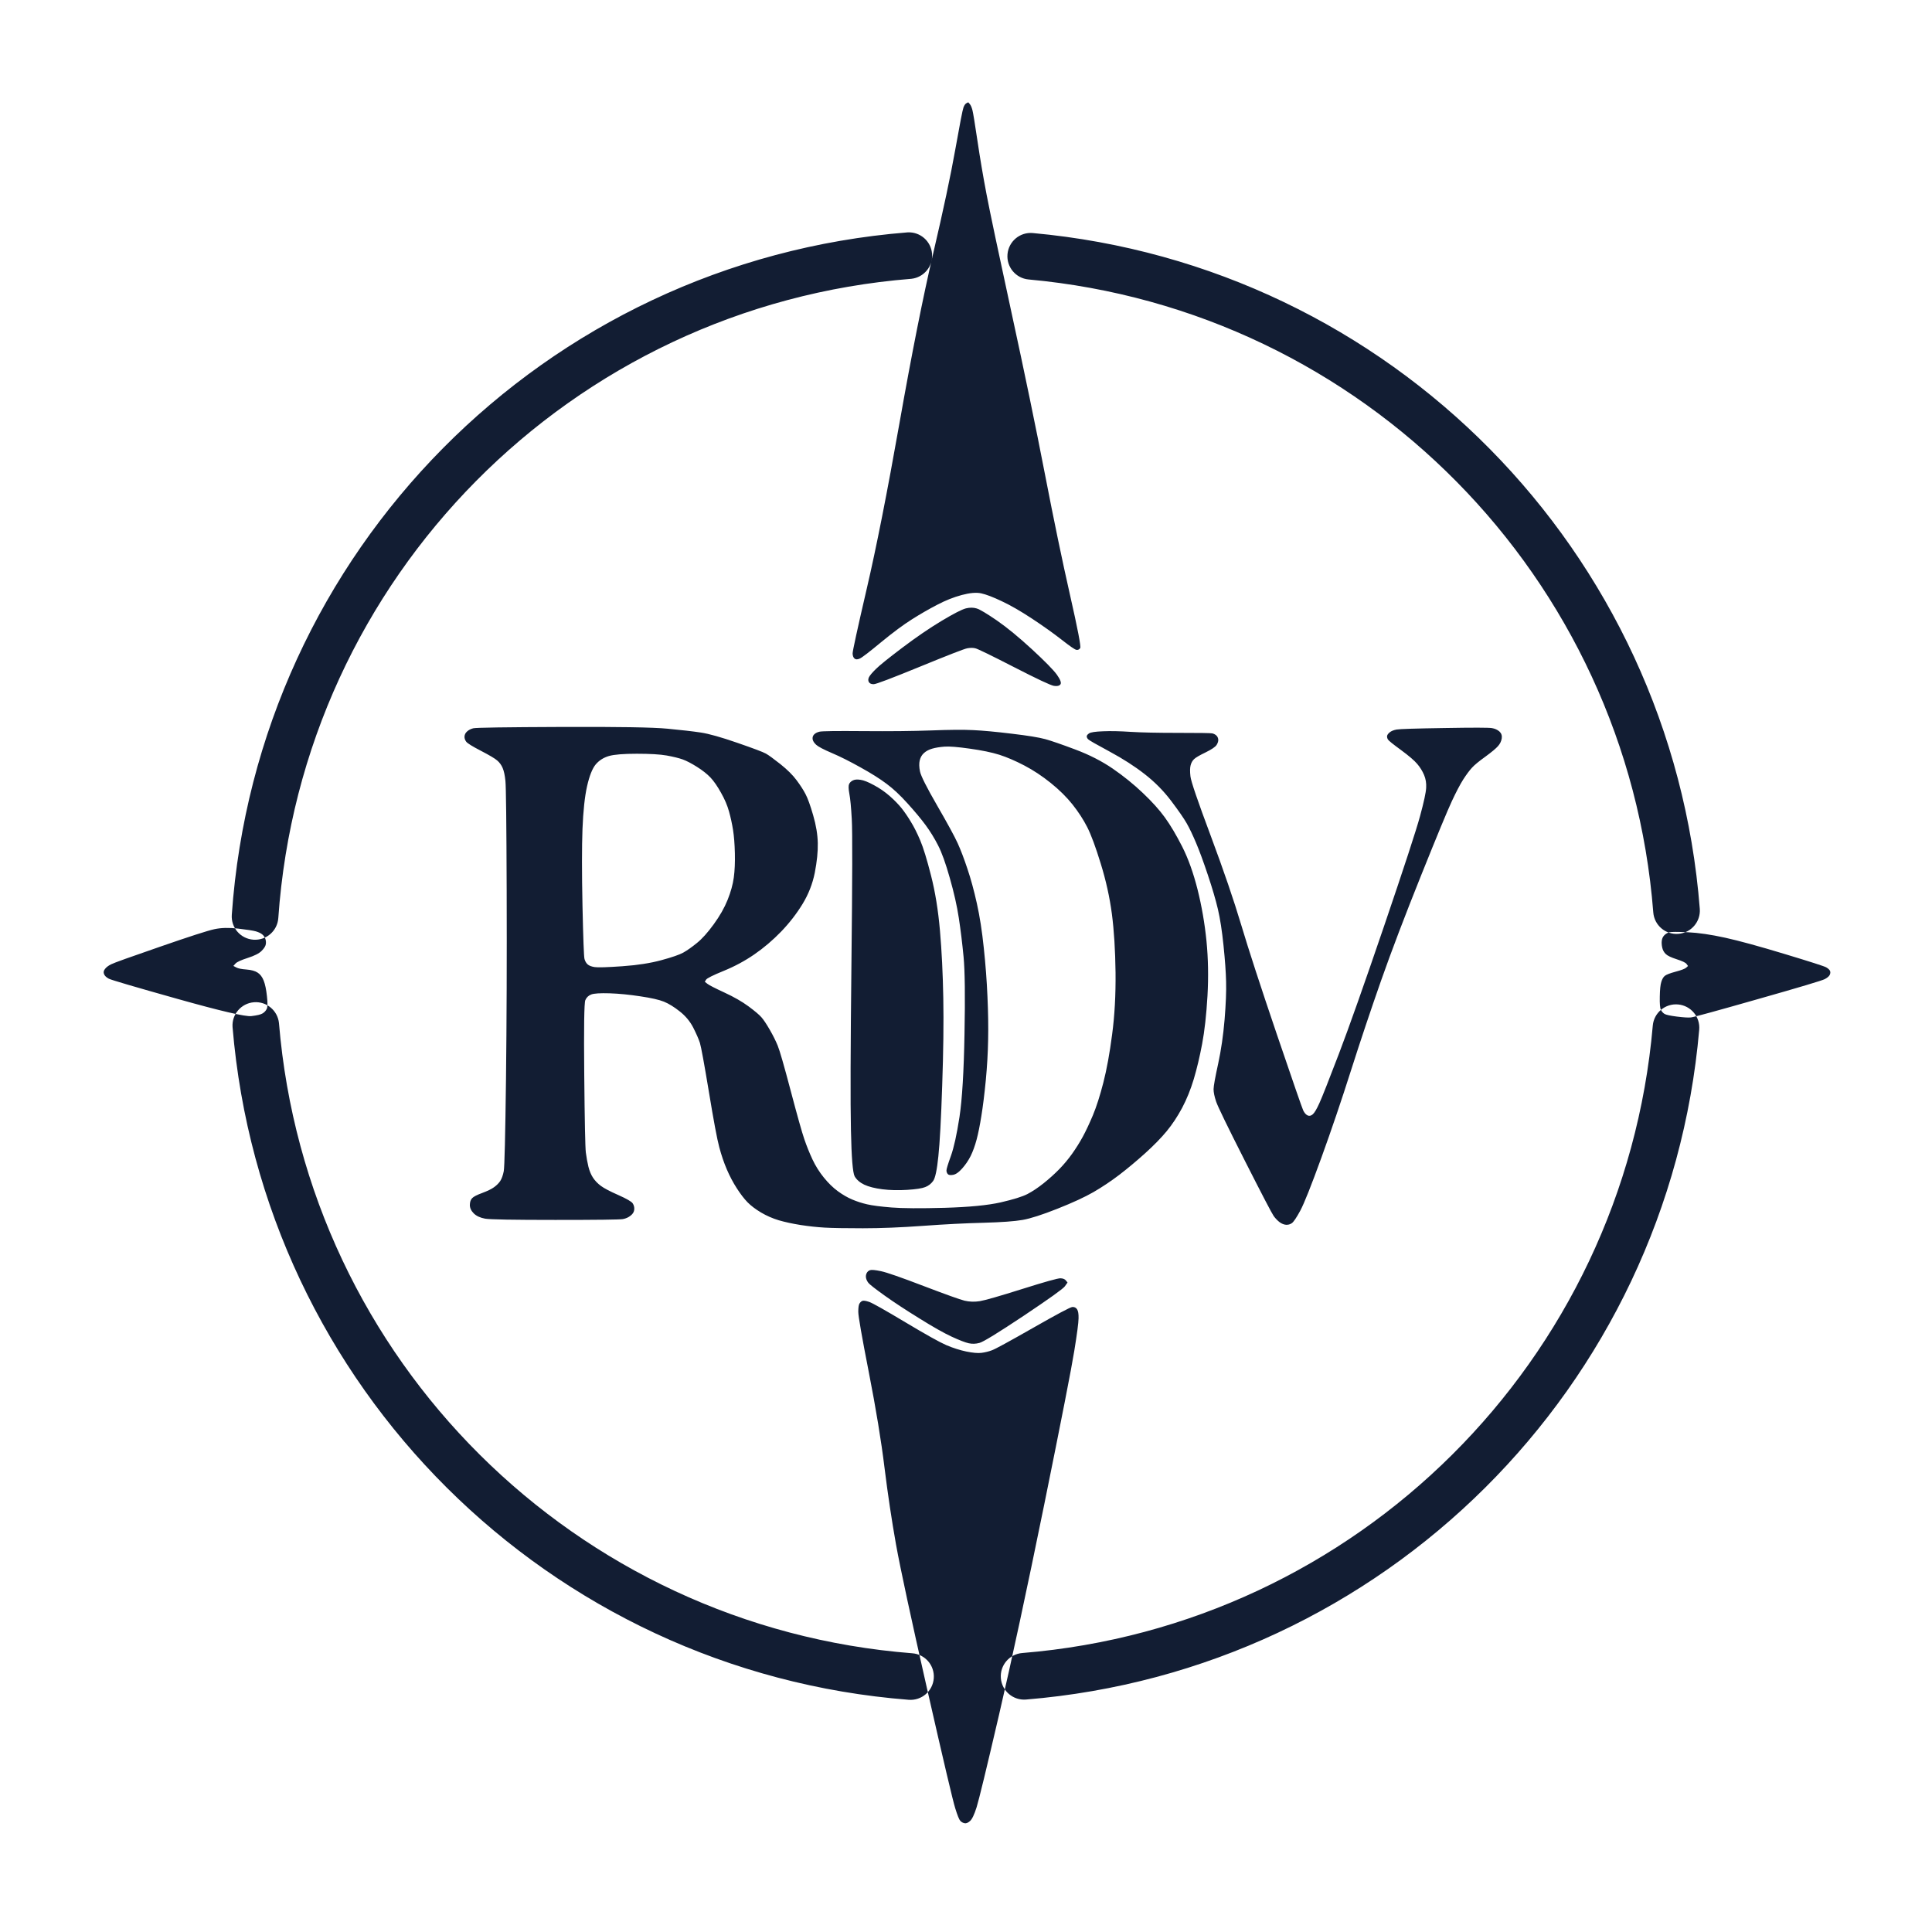
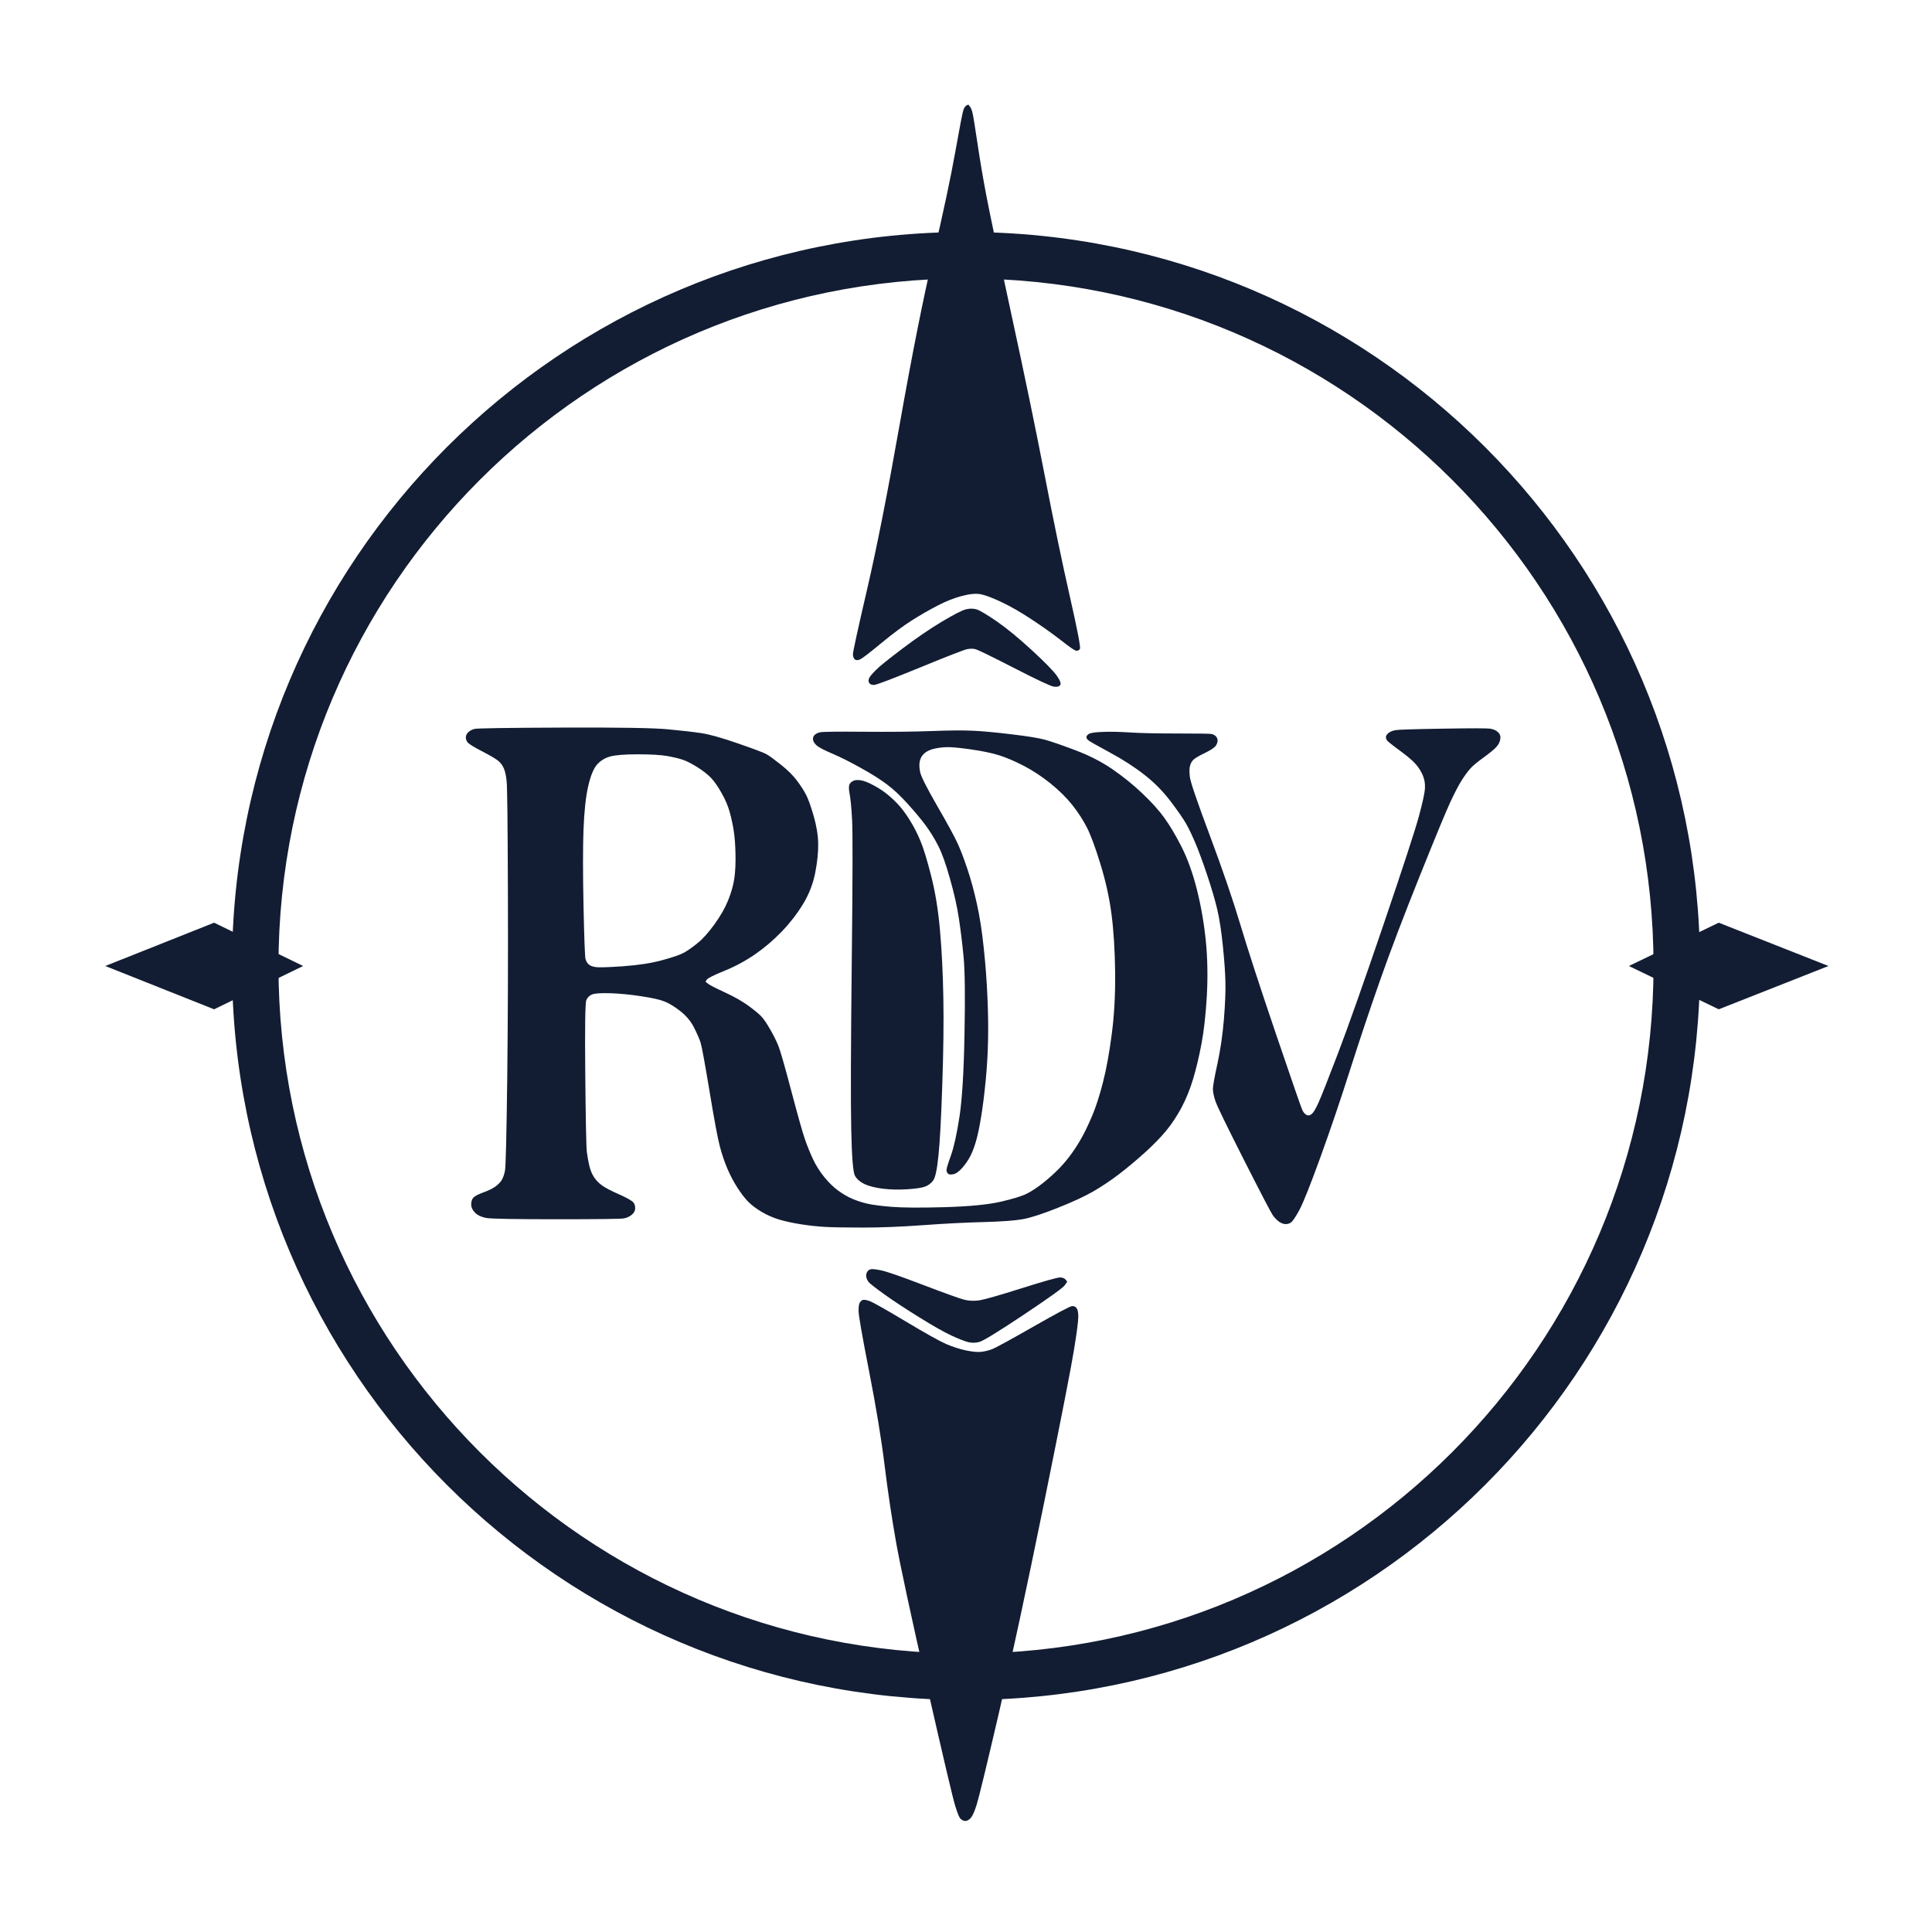
- <svg xmlns="http://www.w3.org/2000/svg" viewBox="7.28 2.23 231.38 231.38">
-   <path fill="#121d33" fill-rule="evenodd" d="M210.78 125.55A88.14 88.14 0 0 1 130.16 205.77A2.79 2.79 0 0 1 129.70 200.20A82.56 82.56 0 0 0 205.22 125.06A2.79 2.79 0 0 1 210.78 125.55Z M116.11 205.80A88.14 88.14 0 0 1 35.13 125.22A2.79 2.79 0 0 1 40.69 124.76A82.56 82.56 0 0 0 116.54 200.23A2.79 2.79 0 0 1 116.11 205.80Z M35.04 111.79A88.14 88.14 0 0 1 115.97 30.06A2.79 2.79 0 0 1 116.42 35.62A82.56 82.56 0 0 0 40.61 112.18A2.79 2.79 0 0 1 35.04 111.79Z M130.97 30.14A88.14 88.14 0 0 1 210.85 111.07A2.79 2.79 0 0 1 205.28 111.50A82.56 82.56 0 0 0 130.47 35.70A2.79 2.79 0 0 1 130.97 30.14Z M111.38 158.15Q110.75 157.94 110.55 158.03Q110.35 158.12 110.21 158.35Q110.07 158.58 110.07 159.33Q110.06 160.08 111.34 166.62Q112.62 173.17 113.21 178.00Q113.81 182.83 114.59 187.21Q115.38 191.58 118.32 204.54Q121.27 217.50 121.68 218.79Q122.08 220.08 122.29 220.30Q122.50 220.52 122.79 220.58Q123.08 220.65 123.45 220.32Q123.82 220.00 124.24 218.67Q124.66 217.33 126.93 207.58Q129.20 197.83 132.33 182.46Q135.45 167.08 135.94 164.00Q136.44 160.92 136.45 160.12Q136.47 159.33 136.27 159.03Q136.07 158.73 135.70 158.76Q135.33 158.79 131.00 161.26Q126.67 163.73 126.08 163.94Q125.50 164.16 124.83 164.25Q124.17 164.33 123.00 164.09Q121.83 163.84 120.62 163.33Q119.42 162.81 115.71 160.59Q112.00 158.37 111.38 158.15Z M111.06 154.73Q110.94 155.00 111.00 155.29Q111.06 155.58 111.28 155.87Q111.50 156.15 113.21 157.38Q114.92 158.60 117.38 160.12Q119.83 161.65 121.25 162.31Q122.67 162.96 123.29 163.10Q123.92 163.24 124.58 163.06Q125.25 162.89 129.88 159.81Q134.50 156.72 134.81 156.28L135.13 155.83L134.94 155.59Q134.75 155.34 134.29 155.32Q133.83 155.30 129.71 156.60Q125.58 157.90 124.62 158.06Q123.67 158.21 122.79 158.00Q121.92 157.78 117.88 156.24Q113.83 154.69 112.79 154.47Q111.75 154.25 111.47 154.35Q111.19 154.45 111.06 154.73Z M206.06 121.58Q206.03 122.83 206.19 123.16Q206.35 123.49 206.63 123.66Q206.92 123.83 208.12 123.98Q209.33 124.13 209.79 124.08Q210.25 124.04 217.79 121.89Q225.33 119.75 225.82 119.49Q226.31 119.23 226.43 118.95Q226.54 118.67 226.43 118.47Q226.31 118.27 225.99 118.08Q225.67 117.89 221.04 116.49Q216.42 115.09 213.88 114.53Q211.33 113.97 209.42 113.88Q207.50 113.79 207.17 113.89Q206.83 114.00 206.59 114.25Q206.35 114.50 206.30 114.88Q206.25 115.25 206.35 115.71Q206.45 116.17 206.77 116.48Q207.08 116.79 208.08 117.11Q209.08 117.43 209.26 117.67L209.44 117.92L209.22 118.12Q209.00 118.32 207.96 118.60Q206.92 118.88 206.65 119.11Q206.39 119.33 206.24 119.83Q206.08 120.33 206.06 121.58Z M39.22 123.07Q39.39 122.75 39.25 121.54Q39.12 120.33 38.86 119.67Q38.60 119.01 38.13 118.71Q37.67 118.41 36.79 118.34Q35.92 118.28 35.57 118.09L35.23 117.91L35.49 117.62Q35.75 117.34 36.96 116.95Q38.17 116.56 38.61 116.11Q39.05 115.67 39.11 115.33Q39.17 115.00 39.06 114.67Q38.94 114.34 38.68 114.13Q38.42 113.92 37.92 113.77Q37.42 113.63 35.79 113.44Q34.17 113.25 32.96 113.51Q31.75 113.77 26.42 115.62Q21.08 117.46 20.58 117.72Q20.08 117.97 19.85 118.28Q19.61 118.58 19.74 118.89Q19.86 119.20 20.31 119.44Q20.75 119.67 28.54 121.86Q36.33 124.05 37.38 123.92Q38.42 123.80 38.74 123.59Q39.06 123.39 39.22 123.07Z M110.33 95.62Q109.75 95.53 109.43 95.69Q109.10 95.85 108.97 96.13Q108.84 96.42 109.00 97.29Q109.17 98.17 109.29 100.33Q109.42 102.50 109.25 117.58Q109.08 132.67 109.19 137.58Q109.29 142.50 109.64 143.12Q110.00 143.73 110.79 144.11Q111.58 144.48 112.96 144.66Q114.33 144.83 115.92 144.73Q117.50 144.63 118.08 144.40Q118.66 144.18 119.03 143.67Q119.41 143.17 119.66 140.71Q119.92 138.25 120.12 132.21Q120.33 126.17 120.25 121.75Q120.17 117.33 119.85 113.67Q119.53 110.00 118.78 107.08Q118.04 104.17 117.49 102.88Q116.94 101.58 116.38 100.67Q115.83 99.75 115.27 99.04Q114.70 98.33 113.85 97.58Q113.00 96.83 111.96 96.27Q110.92 95.70 110.33 95.62Z M186.86 89.84Q186.50 89.52 185.96 89.43Q185.42 89.33 180.25 89.42Q175.08 89.50 174.54 89.60Q174.00 89.70 173.71 89.94Q173.43 90.17 173.40 90.38Q173.38 90.58 173.50 90.79Q173.61 90.99 175.06 92.05Q176.50 93.11 177.01 93.72Q177.53 94.33 177.83 95.04Q178.13 95.75 178.08 96.58Q178.04 97.42 177.35 99.96Q176.66 102.50 173.06 113.08Q169.45 123.67 167.62 128.46Q165.79 133.25 165.30 134.33Q164.81 135.42 164.49 135.69Q164.17 135.96 163.87 135.81Q163.56 135.65 163.35 135.20Q163.14 134.75 160.19 126.08Q157.25 117.42 155.93 113.00Q154.61 108.58 152.28 102.33Q149.94 96.08 149.85 95.21Q149.75 94.33 149.87 93.88Q149.99 93.42 150.29 93.14Q150.58 92.86 151.66 92.34Q152.74 91.81 152.98 91.45Q153.21 91.08 153.18 90.79Q153.15 90.50 152.95 90.31Q152.75 90.13 152.46 90.06Q152.17 90.00 148.42 90.00Q144.67 90.00 142.71 89.88Q140.75 89.75 139.38 89.81Q138.00 89.86 137.71 90.06Q137.43 90.25 137.43 90.42Q137.43 90.58 137.59 90.76Q137.75 90.94 140.17 92.24Q142.58 93.54 144.37 94.94Q146.16 96.33 147.52 98.12Q148.88 99.92 149.40 100.83Q149.92 101.75 150.52 103.17Q151.12 104.58 151.93 107.00Q152.74 109.42 153.14 111.12Q153.54 112.83 153.81 115.46Q154.08 118.08 154.12 119.79Q154.17 121.50 153.94 124.33Q153.70 127.17 153.17 129.62Q152.63 132.08 152.62 132.67Q152.62 133.25 152.93 134.17Q153.24 135.08 156.37 141.25Q159.50 147.42 159.83 147.88Q160.17 148.33 160.54 148.61Q160.92 148.88 161.29 148.91Q161.67 148.94 161.99 148.72Q162.31 148.50 163.01 147.21Q163.70 145.92 165.53 140.88Q167.36 135.83 169.08 130.42Q170.81 125.00 172.68 119.67Q174.56 114.33 177.47 107.08Q180.38 99.83 181.16 98.17Q181.94 96.50 182.52 95.58Q183.11 94.67 183.56 94.18Q184.00 93.69 185.17 92.85Q186.33 92.00 186.69 91.58Q187.05 91.17 187.13 90.67Q187.21 90.17 186.86 89.84Z M63.22 89.83Q62.94 90.08 62.91 90.42Q62.89 90.75 63.11 91.05Q63.33 91.35 64.88 92.15Q66.42 92.95 66.83 93.31Q67.25 93.67 67.48 94.21Q67.71 94.75 67.81 95.75Q67.92 96.75 67.96 108.92Q68.00 121.08 67.88 131.42Q67.75 141.75 67.61 142.50Q67.46 143.25 67.19 143.67Q66.91 144.08 66.45 144.41Q66.00 144.74 65.04 145.10Q64.08 145.45 63.82 145.73Q63.56 146.00 63.55 146.54Q63.55 147.08 64.02 147.55Q64.50 148.02 65.38 148.18Q66.25 148.33 73.79 148.33Q81.33 148.33 81.88 148.23Q82.42 148.13 82.81 147.81Q83.21 147.50 83.24 147.08Q83.27 146.67 83.05 146.34Q82.83 146.02 81.33 145.35Q79.83 144.69 79.25 144.26Q78.67 143.83 78.31 143.29Q77.95 142.75 77.75 141.96Q77.56 141.17 77.44 140.25Q77.33 139.33 77.25 130.92Q77.17 122.50 77.38 122.01Q77.59 121.52 78.09 121.33Q78.58 121.14 80.29 121.19Q82.00 121.25 83.96 121.55Q85.92 121.84 86.79 122.19Q87.67 122.55 88.69 123.36Q89.72 124.17 90.30 125.29Q90.87 126.42 91.10 127.12Q91.32 127.83 92.18 133.00Q93.03 138.17 93.42 139.62Q93.81 141.08 94.33 142.29Q94.85 143.50 95.52 144.54Q96.19 145.58 96.80 146.21Q97.42 146.84 98.42 147.44Q99.42 148.03 100.54 148.37Q101.67 148.70 103.17 148.94Q104.67 149.17 106.04 149.25Q107.42 149.33 110.62 149.33Q113.83 149.33 117.83 149.04Q121.83 148.75 125.08 148.67Q128.33 148.58 129.75 148.33Q131.17 148.08 133.92 146.99Q136.67 145.90 138.25 144.99Q139.83 144.07 141.33 142.93Q142.83 141.78 144.42 140.35Q146.00 138.92 147.00 137.71Q148.00 136.50 148.85 134.92Q149.69 133.33 150.25 131.46Q150.81 129.58 151.25 127.25Q151.69 124.92 151.89 121.50Q152.08 118.08 151.77 114.92Q151.45 111.75 150.70 108.75Q149.94 105.75 148.86 103.62Q147.78 101.50 146.78 100.12Q145.79 98.75 144.14 97.19Q142.50 95.63 140.54 94.28Q138.58 92.94 136.08 92.00Q133.58 91.06 132.46 90.75Q131.33 90.44 128.46 90.10Q125.58 89.75 123.83 89.67Q122.08 89.58 118.75 89.71Q115.42 89.83 110.62 89.79Q105.83 89.75 105.42 89.86Q105.00 89.96 104.78 90.19Q104.56 90.42 104.60 90.75Q104.65 91.08 105.03 91.43Q105.42 91.78 106.92 92.42Q108.42 93.06 110.33 94.13Q112.25 95.19 113.46 96.10Q114.67 97.00 115.98 98.46Q117.30 99.92 118.13 101.04Q118.96 102.17 119.62 103.46Q120.29 104.75 121.03 107.38Q121.78 110.00 122.11 112.17Q122.44 114.33 122.68 116.83Q122.92 119.33 122.79 126.08Q122.67 132.83 122.19 136.00Q121.70 139.17 121.16 140.67Q120.62 142.17 120.63 142.42Q120.64 142.67 120.79 142.84Q120.94 143.02 121.43 142.93Q121.92 142.84 122.51 142.17Q123.11 141.50 123.53 140.67Q123.94 139.83 124.24 138.71Q124.54 137.58 124.81 135.88Q125.09 134.17 125.34 131.62Q125.58 129.08 125.62 126.75Q125.67 124.42 125.54 121.58Q125.42 118.75 125.10 115.75Q124.79 112.75 124.27 110.42Q123.75 108.08 123.13 106.25Q122.52 104.42 121.97 103.21Q121.42 102.00 119.52 98.71Q117.62 95.42 117.46 94.62Q117.30 93.83 117.43 93.29Q117.56 92.75 117.94 92.41Q118.33 92.06 118.92 91.89Q119.50 91.72 120.38 91.65Q121.25 91.58 123.42 91.89Q125.58 92.19 126.96 92.62Q128.33 93.06 129.96 93.91Q131.58 94.76 133.12 96.00Q134.67 97.25 135.73 98.58Q136.79 99.92 137.49 101.29Q138.19 102.67 139.11 105.67Q140.04 108.67 140.44 111.67Q140.83 114.67 140.88 118.71Q140.92 122.75 140.47 126.12Q140.03 129.50 139.42 131.88Q138.81 134.25 138.17 135.79Q137.52 137.33 136.95 138.38Q136.38 139.42 135.67 140.42Q134.95 141.42 134.14 142.25Q133.33 143.08 132.29 143.92Q131.25 144.75 130.33 145.23Q129.42 145.70 127.12 146.23Q124.83 146.75 120.42 146.88Q116.00 147.00 114.04 146.84Q112.08 146.68 111.12 146.46Q110.17 146.24 109.33 145.88Q108.50 145.53 107.62 144.89Q106.75 144.25 105.94 143.25Q105.13 142.25 104.58 141.08Q104.04 139.92 103.61 138.67Q103.18 137.42 101.98 132.88Q100.78 128.33 100.42 127.46Q100.06 126.58 99.46 125.54Q98.86 124.50 98.47 124.06Q98.08 123.61 96.92 122.75Q95.75 121.89 94.04 121.10Q92.33 120.31 92.01 120.06L91.69 119.81L91.84 119.56Q92.00 119.30 93.96 118.50Q95.92 117.70 97.62 116.53Q99.33 115.35 100.83 113.80Q102.32 112.25 103.39 110.50Q104.46 108.75 104.86 106.75Q105.25 104.75 105.22 103.21Q105.19 101.67 104.67 99.88Q104.15 98.08 103.75 97.33Q103.36 96.58 102.68 95.67Q102.00 94.75 100.75 93.75Q99.50 92.76 99.00 92.48Q98.50 92.20 95.58 91.19Q92.67 90.18 91.21 89.96Q89.75 89.74 87.21 89.50Q84.67 89.25 74.54 89.29Q64.42 89.33 63.96 89.45Q63.50 89.57 63.22 89.83Z M89.04 93.18Q89.75 93.44 90.75 94.07Q91.75 94.70 92.37 95.35Q92.98 96.00 93.63 97.17Q94.29 98.33 94.59 99.42Q94.89 100.50 95.07 101.62Q95.25 102.75 95.29 104.42Q95.33 106.08 95.16 107.33Q94.99 108.58 94.42 110.00Q93.85 111.42 92.76 112.92Q91.67 114.42 90.75 115.16Q89.83 115.91 89.12 116.31Q88.42 116.70 86.46 117.23Q84.50 117.76 81.79 117.95Q79.08 118.14 78.50 118.05Q77.92 117.96 77.66 117.73Q77.40 117.50 77.28 117.08Q77.17 116.67 77.04 110.71Q76.92 104.75 77.04 101.50Q77.17 98.25 77.59 96.38Q78.02 94.50 78.63 93.77Q79.25 93.05 80.21 92.77Q81.17 92.50 83.54 92.50Q85.92 92.50 87.12 92.71Q88.33 92.93 89.04 93.18Z M134.28 84.19Q134.48 83.92 133.86 83.04Q133.23 82.17 130.87 79.99Q128.50 77.81 126.67 76.54Q124.83 75.28 124.25 75.10Q123.67 74.92 122.96 75.09Q122.25 75.27 120.04 76.59Q117.83 77.92 115.33 79.81Q112.83 81.70 112.18 82.35Q111.52 83.00 111.35 83.33Q111.19 83.67 111.34 83.92Q111.50 84.18 111.92 84.17Q112.33 84.17 117.46 82.07Q122.58 79.97 123.12 79.87Q123.67 79.77 124.08 79.87Q124.50 79.96 128.71 82.12Q132.92 84.28 133.50 84.37Q134.08 84.46 134.28 84.19Z M123.43 14.70L123.24 14.48L123.04 14.58Q122.83 14.68 122.67 15.09Q122.51 15.50 121.69 20.12Q120.87 24.75 119.04 32.58Q117.21 40.42 115.00 52.92Q112.79 65.42 111.08 72.75Q109.38 80.08 109.39 80.50Q109.41 80.92 109.62 81.10Q109.83 81.29 110.25 81.10Q110.67 80.91 112.83 79.12Q115.00 77.34 116.50 76.40Q118.00 75.45 119.50 74.67Q121.00 73.88 122.46 73.49Q123.92 73.10 124.79 73.29Q125.67 73.48 127.25 74.23Q128.83 74.97 130.88 76.32Q132.92 77.67 134.42 78.84Q135.92 80.02 136.20 80.06Q136.48 80.10 136.65 79.84Q136.81 79.58 135.43 73.50Q134.05 67.42 132.42 59.00Q130.79 50.58 128.42 39.67Q126.05 28.75 125.43 25.50Q124.81 22.25 124.34 19.08Q123.87 15.92 123.74 15.42Q123.61 14.92 123.43 14.70Z" />
+ <svg xmlns="http://www.w3.org/2000/svg" viewBox="6.97 1.92 232.00 232.00">
+   <g fill="#121d33">
+     <path fill-rule="evenodd" d="M211.11 117.92A88.14 88.14 0 1 0 34.83 117.92A88.14 88.14 0 1 0 211.11 117.92ZM205.53 117.92A82.56 82.56 0 1 0 40.41 117.92A82.56 82.56 0 1 0 205.53 117.92Z" />
+     <path fill-rule="evenodd" d="M111.38 158.15Q110.75 157.94 110.55 158.03Q110.35 158.12 110.21 158.35Q110.07 158.58 110.07 159.33Q110.06 160.08 111.34 166.62Q112.62 173.17 113.21 178.00Q113.81 182.83 114.59 187.21Q115.38 191.58 118.32 204.54Q121.27 217.50 121.68 218.79Q122.08 220.08 122.29 220.30Q122.50 220.52 122.79 220.58Q123.08 220.65 123.45 220.32Q123.82 220.00 124.24 218.67Q124.66 217.33 126.93 207.58Q129.20 197.83 132.33 182.46Q135.45 167.08 135.94 164.00Q136.44 160.92 136.45 160.12Q136.47 159.33 136.27 159.03Q136.07 158.73 135.70 158.76Q135.33 158.79 131.00 161.26Q126.67 163.73 126.08 163.94Q125.50 164.16 124.83 164.25Q124.17 164.33 123.00 164.09Q121.83 163.84 120.62 163.33Q119.42 162.81 115.71 160.59Q112.00 158.37 111.38 158.15Z" />
+     <path fill-rule="evenodd" d="M111.06 154.73Q110.94 155.00 111.00 155.29Q111.06 155.58 111.28 155.87Q111.50 156.15 113.21 157.38Q114.92 158.60 117.38 160.12Q119.83 161.65 121.25 162.31Q122.67 162.96 123.29 163.10Q123.92 163.24 124.58 163.06Q125.25 162.89 129.88 159.81Q134.50 156.72 134.81 156.28L135.13 155.83L134.94 155.59Q134.75 155.34 134.29 155.32Q133.83 155.30 129.71 156.60Q125.58 157.90 124.62 158.06Q123.67 158.21 122.79 158.00Q121.92 157.78 117.88 156.24Q113.83 154.69 112.79 154.47Q111.75 154.25 111.47 154.35Q111.19 154.45 111.06 154.73Z" />
+     <path fill-rule="evenodd" d="M134.28 84.19Q134.48 83.92 133.86 83.04Q133.23 82.17 130.87 79.99Q128.50 77.81 126.67 76.54Q124.83 75.28 124.25 75.10Q123.67 74.92 122.96 75.09Q122.25 75.27 120.04 76.59Q117.83 77.92 115.33 79.81Q112.83 81.70 112.18 82.35Q111.52 83.00 111.35 83.33Q111.19 83.67 111.34 83.92Q111.50 84.18 111.92 84.17Q112.33 84.17 117.46 82.07Q122.58 79.97 123.12 79.87Q123.67 79.77 124.08 79.87Q124.50 79.96 128.71 82.12Q132.92 84.28 133.50 84.37Q134.08 84.46 134.28 84.19Z" />
+     <path fill-rule="evenodd" d="M123.43 14.70L123.24 14.48L123.04 14.58Q122.83 14.68 122.67 15.09Q122.51 15.50 121.69 20.12Q120.87 24.75 119.04 32.58Q117.21 40.42 115.00 52.92Q112.79 65.42 111.08 72.75Q109.38 80.08 109.39 80.50Q109.41 80.92 109.62 81.10Q109.83 81.29 110.25 81.10Q110.67 80.91 112.83 79.12Q115.00 77.34 116.50 76.40Q118.00 75.45 119.50 74.67Q121.00 73.88 122.46 73.49Q123.92 73.10 124.79 73.29Q125.67 73.48 127.25 74.23Q128.83 74.97 130.88 76.32Q132.92 77.67 134.42 78.84Q135.92 80.02 136.20 80.06Q136.48 80.10 136.65 79.84Q136.81 79.58 135.43 73.50Q134.05 67.42 132.42 59.00Q130.79 50.58 128.42 39.67Q126.05 28.75 125.43 25.50Q124.81 22.25 124.34 19.08Q123.87 15.92 123.74 15.42Q123.61 14.92 123.43 14.70Z" />
+     <path fill-rule="evenodd" d="M226.54 117.92L213.36 112.72L202.57 117.92L213.36 123.12Z" />
+     <path fill-rule="evenodd" d="M19.61 117.92L32.68 112.72L43.37 117.92L32.68 123.12Z" />
+     <path fill-rule="evenodd" d="M110.33 95.62Q109.75 95.53 109.43 95.69Q109.10 95.85 108.97 96.13Q108.84 96.42 109.00 97.29Q109.17 98.17 109.29 100.33Q109.42 102.50 109.25 117.58Q109.08 132.67 109.19 137.58Q109.29 142.50 109.64 143.12Q110.00 143.73 110.79 144.11Q111.58 144.48 112.96 144.66Q114.33 144.83 115.92 144.73Q117.50 144.63 118.08 144.40Q118.66 144.18 119.03 143.67Q119.41 143.17 119.66 140.71Q119.92 138.25 120.12 132.21Q120.33 126.17 120.25 121.75Q120.17 117.33 119.85 113.67Q119.53 110.00 118.78 107.08Q118.04 104.17 117.49 102.88Q116.94 101.58 116.38 100.67Q115.83 99.75 115.27 99.04Q114.70 98.33 113.85 97.58Q113.00 96.83 111.96 96.27Q110.92 95.70 110.33 95.62Z M186.86 89.84Q186.50 89.52 185.96 89.43Q185.42 89.33 180.25 89.42Q175.08 89.50 174.54 89.60Q174.00 89.70 173.71 89.94Q173.43 90.17 173.40 90.38Q173.38 90.58 173.50 90.79Q173.61 90.99 175.06 92.05Q176.50 93.11 177.01 93.72Q177.53 94.33 177.83 95.04Q178.13 95.75 178.08 96.58Q178.04 97.42 177.35 99.96Q176.66 102.50 173.06 113.08Q169.45 123.67 167.62 128.46Q165.79 133.25 165.30 134.33Q164.81 135.42 164.49 135.69Q164.17 135.96 163.87 135.81Q163.56 135.65 163.35 135.20Q163.14 134.75 160.19 126.08Q157.25 117.42 155.93 113.00Q154.61 108.58 152.28 102.33Q149.94 96.08 149.85 95.21Q149.75 94.33 149.87 93.88Q149.99 93.42 150.29 93.14Q150.58 92.86 151.66 92.34Q152.74 91.81 152.98 91.45Q153.21 91.08 153.18 90.79Q153.15 90.50 152.95 90.31Q152.75 90.13 152.46 90.06Q152.17 90.00 148.42 90.00Q144.67 90.00 142.71 89.88Q140.75 89.75 139.38 89.81Q138.00 89.86 137.71 90.06Q137.43 90.25 137.43 90.42Q137.43 90.58 137.59 90.76Q137.75 90.94 140.17 92.24Q142.58 93.54 144.37 94.94Q146.16 96.33 147.52 98.12Q148.88 99.92 149.40 100.83Q149.92 101.75 150.52 103.17Q151.12 104.58 151.93 107.00Q152.74 109.42 153.14 111.12Q153.54 112.83 153.81 115.46Q154.08 118.08 154.12 119.79Q154.17 121.50 153.94 124.33Q153.70 127.17 153.17 129.62Q152.63 132.08 152.62 132.67Q152.62 133.25 152.93 134.17Q153.24 135.08 156.37 141.25Q159.50 147.42 159.83 147.88Q160.17 148.33 160.54 148.61Q160.92 148.88 161.29 148.91Q161.67 148.94 161.99 148.72Q162.31 148.50 163.01 147.21Q163.70 145.92 165.53 140.88Q167.36 135.83 169.08 130.42Q170.81 125.00 172.68 119.67Q174.56 114.33 177.47 107.08Q180.38 99.83 181.16 98.17Q181.94 96.50 182.52 95.58Q183.11 94.67 183.56 94.18Q184.00 93.69 185.17 92.85Q186.33 92.00 186.69 91.58Q187.05 91.17 187.13 90.67Q187.21 90.17 186.86 89.84Z M63.22 89.83Q62.94 90.08 62.91 90.42Q62.89 90.75 63.11 91.05Q63.33 91.35 64.88 92.15Q66.42 92.95 66.83 93.31Q67.25 93.67 67.48 94.21Q67.71 94.75 67.81 95.75Q67.92 96.75 67.96 108.92Q68.00 121.08 67.88 131.42Q67.75 141.75 67.61 142.50Q67.46 143.25 67.19 143.67Q66.91 144.08 66.45 144.41Q66.00 144.74 65.04 145.10Q64.08 145.45 63.82 145.73Q63.56 146.00 63.55 146.54Q63.55 147.08 64.02 147.55Q64.50 148.02 65.38 148.18Q66.25 148.33 73.79 148.33Q81.33 148.33 81.88 148.23Q82.42 148.13 82.81 147.81Q83.21 147.50 83.24 147.08Q83.27 146.67 83.05 146.34Q82.83 146.02 81.33 145.35Q79.83 144.69 79.25 144.26Q78.67 143.83 78.31 143.29Q77.95 142.75 77.75 141.96Q77.56 141.17 77.44 140.25Q77.33 139.33 77.25 130.92Q77.17 122.50 77.38 122.01Q77.59 121.52 78.09 121.33Q78.58 121.14 80.29 121.19Q82.00 121.25 83.96 121.55Q85.92 121.84 86.79 122.19Q87.67 122.55 88.69 123.36Q89.72 124.17 90.30 125.29Q90.87 126.42 91.10 127.12Q91.32 127.83 92.18 133.00Q93.03 138.17 93.42 139.62Q93.81 141.08 94.33 142.29Q94.85 143.50 95.52 144.54Q96.19 145.58 96.80 146.21Q97.42 146.84 98.42 147.44Q99.42 148.03 100.54 148.37Q101.67 148.70 103.17 148.94Q104.67 149.17 106.04 149.25Q107.42 149.33 110.62 149.33Q113.83 149.33 117.83 149.04Q121.83 148.75 125.08 148.67Q128.33 148.58 129.75 148.33Q131.17 148.08 133.92 146.99Q136.67 145.90 138.25 144.99Q139.83 144.07 141.33 142.93Q142.83 141.78 144.42 140.35Q146.00 138.92 147.00 137.71Q148.00 136.50 148.85 134.92Q149.69 133.33 150.25 131.46Q150.81 129.58 151.25 127.25Q151.69 124.92 151.89 121.50Q152.08 118.08 151.77 114.92Q151.45 111.75 150.70 108.75Q149.94 105.75 148.86 103.62Q147.78 101.50 146.78 100.12Q145.79 98.75 144.14 97.19Q142.50 95.63 140.54 94.28Q138.58 92.94 136.08 92.00Q133.58 91.06 132.46 90.75Q131.33 90.44 128.46 90.10Q125.58 89.75 123.83 89.67Q122.08 89.58 118.75 89.71Q115.42 89.83 110.62 89.79Q105.83 89.75 105.42 89.86Q105.00 89.96 104.78 90.19Q104.56 90.42 104.60 90.75Q104.65 91.08 105.03 91.43Q105.42 91.78 106.92 92.42Q108.42 93.06 110.33 94.13Q112.25 95.19 113.46 96.10Q114.67 97.00 115.98 98.46Q117.30 99.92 118.13 101.04Q118.96 102.17 119.62 103.46Q120.29 104.75 121.03 107.38Q121.78 110.00 122.11 112.17Q122.44 114.33 122.68 116.83Q122.92 119.33 122.79 126.08Q122.67 132.83 122.19 136.00Q121.70 139.17 121.16 140.67Q120.62 142.17 120.63 142.42Q120.64 142.67 120.79 142.84Q120.94 143.02 121.43 142.93Q121.92 142.84 122.51 142.17Q123.11 141.50 123.53 140.67Q123.94 139.83 124.24 138.71Q124.54 137.58 124.81 135.88Q125.09 134.17 125.34 131.62Q125.58 129.08 125.62 126.75Q125.67 124.42 125.54 121.58Q125.42 118.75 125.10 115.75Q124.79 112.75 124.27 110.42Q123.75 108.08 123.13 106.25Q122.52 104.42 121.97 103.21Q121.42 102.00 119.52 98.71Q117.62 95.42 117.46 94.62Q117.30 93.83 117.43 93.29Q117.56 92.75 117.94 92.41Q118.33 92.06 118.92 91.89Q119.50 91.72 120.38 91.65Q121.25 91.58 123.42 91.89Q125.58 92.19 126.96 92.62Q128.33 93.06 129.96 93.91Q131.58 94.76 133.12 96.00Q134.67 97.25 135.73 98.58Q136.79 99.92 137.49 101.29Q138.19 102.67 139.11 105.67Q140.04 108.67 140.44 111.67Q140.83 114.67 140.88 118.71Q140.92 122.75 140.47 126.12Q140.03 129.50 139.42 131.88Q138.81 134.25 138.17 135.79Q137.52 137.33 136.95 138.38Q136.38 139.42 135.67 140.42Q134.95 141.42 134.14 142.25Q133.33 143.08 132.29 143.92Q131.25 144.75 130.33 145.23Q129.42 145.70 127.12 146.23Q124.83 146.75 120.42 146.88Q116.00 147.00 114.04 146.84Q112.08 146.68 111.12 146.46Q110.17 146.24 109.33 145.88Q108.50 145.53 107.62 144.89Q106.75 144.25 105.94 143.25Q105.13 142.25 104.58 141.08Q104.04 139.92 103.61 138.67Q103.18 137.42 101.98 132.88Q100.78 128.33 100.42 127.46Q100.06 126.58 99.46 125.54Q98.86 124.50 98.47 124.06Q98.08 123.61 96.92 122.75Q95.75 121.89 94.04 121.10Q92.33 120.31 92.01 120.06L91.69 119.81L91.84 119.56Q92.00 119.30 93.96 118.50Q95.92 117.70 97.62 116.53Q99.33 115.35 100.83 113.80Q102.32 112.25 103.39 110.50Q104.46 108.75 104.86 106.75Q105.25 104.75 105.22 103.21Q105.19 101.67 104.67 99.88Q104.15 98.08 103.75 97.33Q103.36 96.58 102.68 95.67Q102.00 94.75 100.75 93.75Q99.50 92.76 99.00 92.48Q98.50 92.20 95.58 91.19Q92.67 90.18 91.21 89.96Q89.75 89.74 87.21 89.50Q84.67 89.25 74.54 89.29Q64.42 89.33 63.96 89.45Q63.50 89.57 63.22 89.83Z M89.04 93.18Q89.75 93.44 90.75 94.07Q91.75 94.70 92.37 95.35Q92.98 96.00 93.63 97.17Q94.29 98.33 94.59 99.42Q94.89 100.50 95.07 101.62Q95.25 102.75 95.29 104.42Q95.33 106.08 95.16 107.33Q94.99 108.58 94.42 110.00Q93.85 111.42 92.76 112.92Q91.67 114.42 90.75 115.16Q89.83 115.91 89.12 116.31Q88.42 116.70 86.46 117.23Q84.50 117.76 81.79 117.95Q79.08 118.14 78.50 118.05Q77.92 117.96 77.66 117.73Q77.40 117.50 77.28 117.08Q77.17 116.67 77.04 110.71Q76.92 104.75 77.04 101.50Q77.17 98.25 77.59 96.38Q78.02 94.50 78.63 93.77Q79.25 93.05 80.21 92.77Q81.17 92.50 83.54 92.50Q85.92 92.50 87.12 92.71Q88.33 92.93 89.04 93.18Z" />
+   </g>
</svg>
